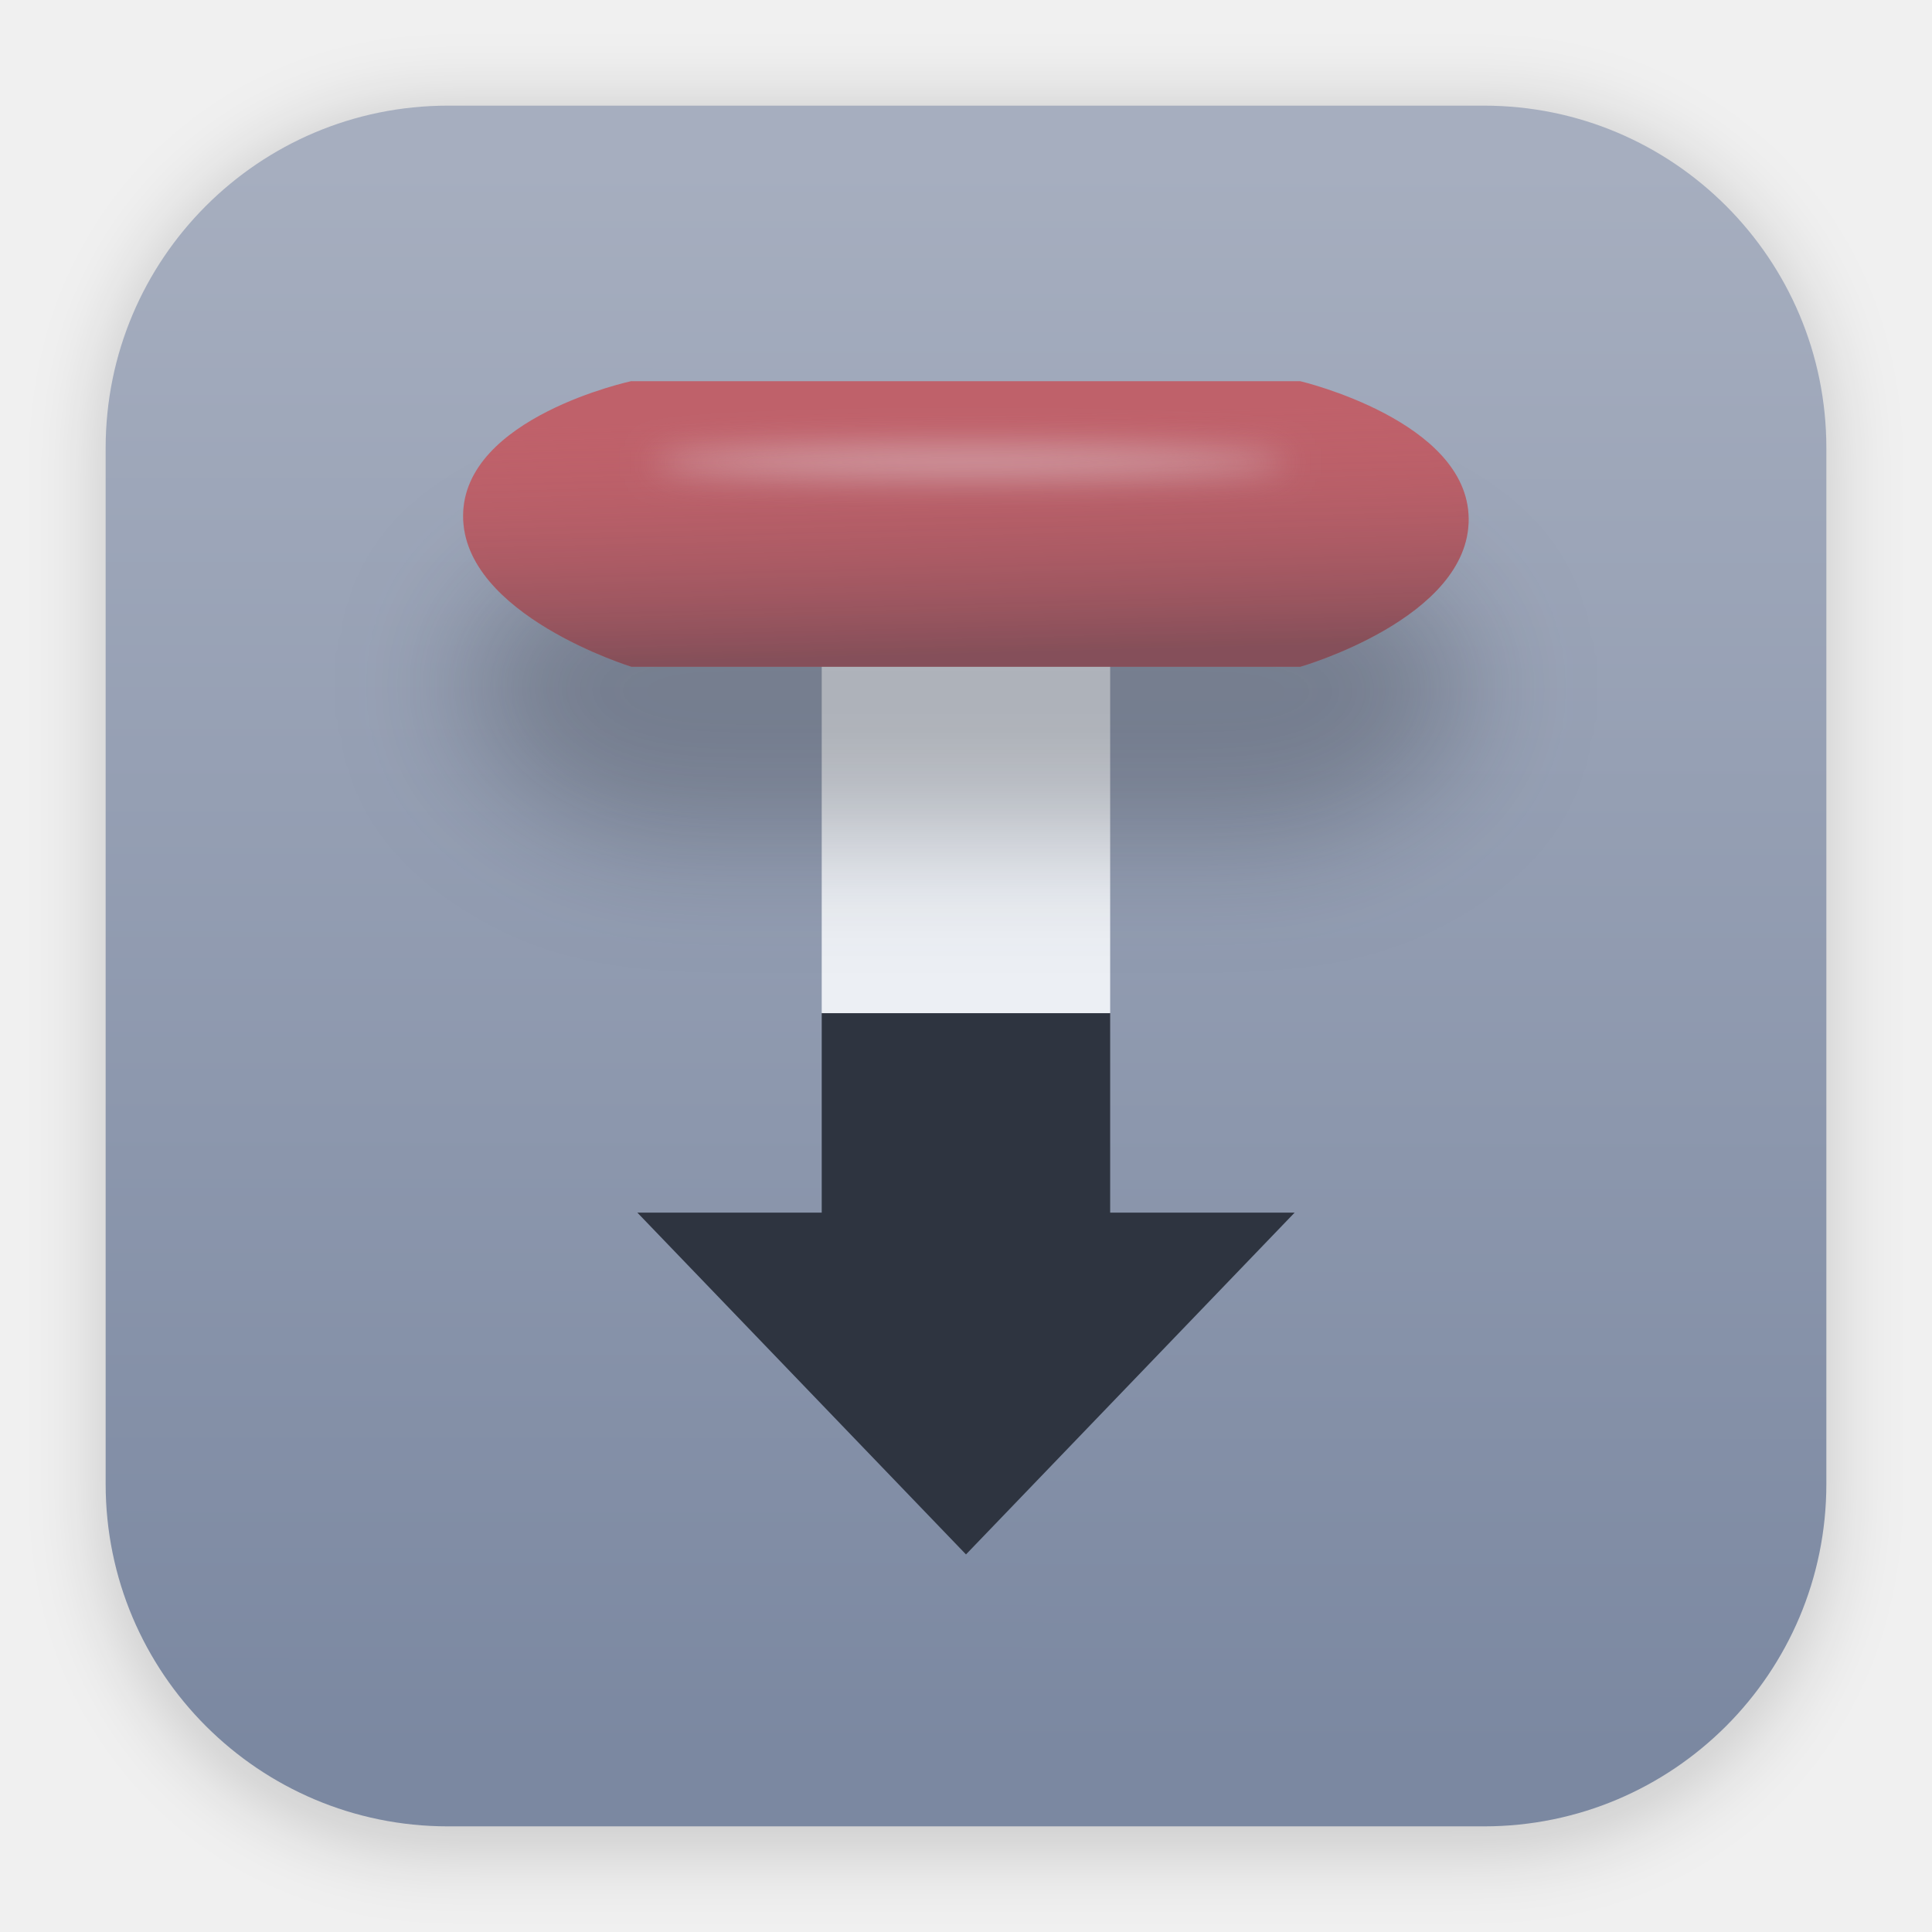
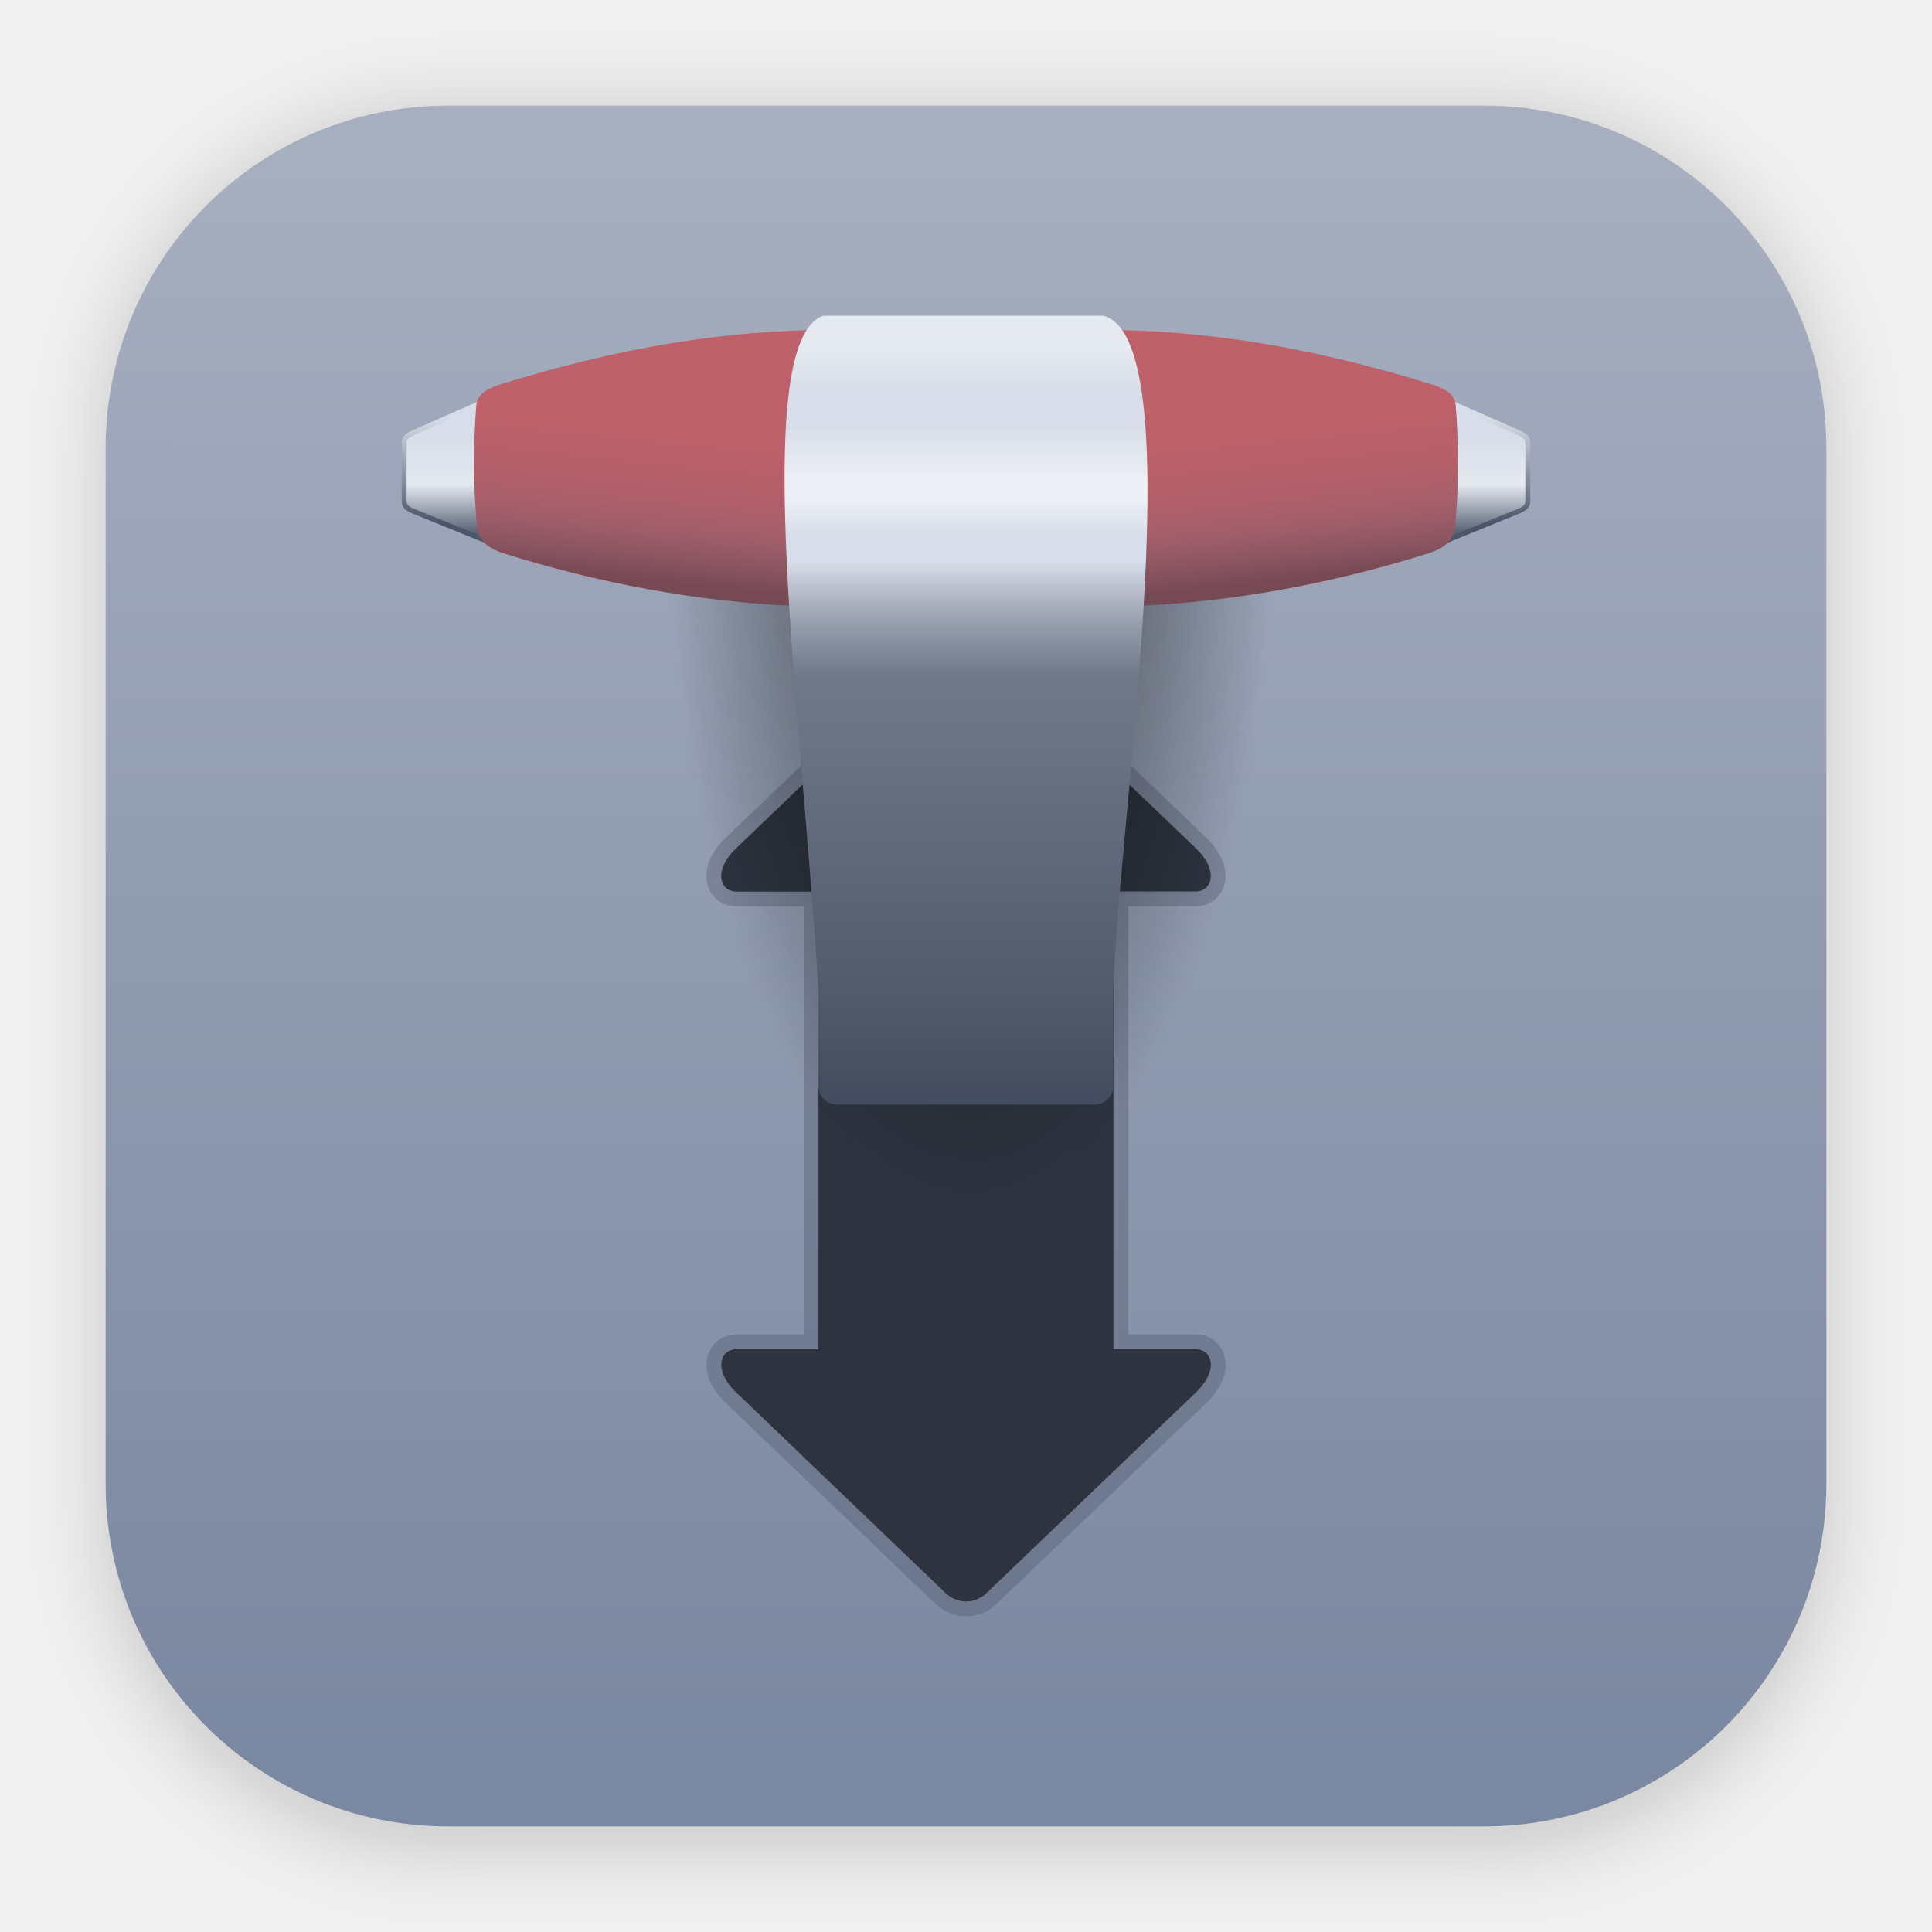
- <svg xmlns="http://www.w3.org/2000/svg" width="64" height="64" version="1.1" viewBox="0 0 16.933 16.933">
-   <defs>
-     <filter id="filter1178" x="-.048" y="-.048" width="1.096" height="1.096" color-interpolation-filters="sRGB">
-       <feGaussianBlur stdDeviation="0.307" />
+ <svg xmlns="http://www.w3.org/2000/svg" xmlns:xlink="http://www.w3.org/1999/xlink" width="64" height="64" version="1.1" viewBox="0 0 16.933 16.933" id="svg49">
+   <defs id="defs21">
+     <filter id="filter1178" x="-0.048" y="-0.048" width="1.096" height="1.096" color-interpolation-filters="sRGB">
+       <feGaussianBlur stdDeviation="0.307" id="feGaussianBlur2" />
    </filter>
    <linearGradient id="linearGradient1340" x1="8.331" x2="8.341" y1="15.353" y2="1.45" gradientUnits="userSpaceOnUse">
-       <stop stop-color="#7b88a1" offset="0" />
-       <stop stop-color="#a6aebf" offset="1" />
+       <stop stop-color="#7b88a1" offset="0" id="stop5" />
+       <stop stop-color="#a6aebf" offset="1" id="stop7" />
    </linearGradient>
-     <filter id="filter7694" x="-.063" y="-1.373" width="1.127" height="3.746" color-interpolation-filters="sRGB">
-       <feGaussianBlur stdDeviation="0.158" />
+     <filter id="filter7694" x="-0.063" y="-1.373" width="1.127" height="3.746" color-interpolation-filters="sRGB">
+       <feGaussianBlur stdDeviation="0.158" id="feGaussianBlur10" />
    </filter>
    <linearGradient id="linearGradient7736" x1="24.39" x2="24.333" y1="8.664" y2="6.41" gradientTransform="matrix(.93006 0 0 .93006 1.5255 .46402)" gradientUnits="userSpaceOnUse">
-       <stop stop-color="#2e3440" stop-opacity=".4" offset="0" />
-       <stop stop-color="#bf616a" stop-opacity="0" offset="1" />
+       <stop stop-color="#2e3440" stop-opacity=".4" offset="0" id="stop13" />
+       <stop stop-color="#bf616a" stop-opacity="0" offset="1" id="stop15" />
    </linearGradient>
-     <filter id="filter8660" x="-.149" y="-.526" width="1.299" height="2.052" color-interpolation-filters="sRGB">
-       <feGaussianBlur stdDeviation="0.59" />
+     <filter id="filter8660" x="-0.149" y="-0.526" width="1.299" height="2.052" color-interpolation-filters="sRGB">
+       <feGaussianBlur stdDeviation="0.59" id="feGaussianBlur18" />
    </filter>
+     <radialGradient id="radialGradient3068" cx="16.994" cy="4.308" r="6.579" gradientTransform="matrix(0.4069266,0,0,0.9913932,1.601124,0.0539689)" gradientUnits="userSpaceOnUse">
+       <stop offset="0" id="stop482" />
+       <stop stop-opacity="0" offset="1" id="stop484" />
+     </radialGradient>
+     <linearGradient id="linearGradient965" x1="103.3" x2="103.3" y1="33.303" y2="61.044" gradientTransform="matrix(-0.04320269,0,0,0.04320269,17.34185,2.309519)" gradientUnits="userSpaceOnUse" xlink:href="#linearGradient961" />
+     <linearGradient id="linearGradient961">
+       <stop stop-color="#eee" offset="0" id="stop388" style="stop-color:#d8dee9;stop-opacity:1;" />
+       <stop stop-color="#cacaca" offset="0.26" id="stop390" style="stop-color:#d8dee9;stop-opacity:1;" />
+       <stop stop-color="#b3b3b3" offset="0.577" id="stop392" style="stop-color:#e5e9f0;stop-opacity:1;" />
+       <stop stop-color="#454646" offset="0.96" id="stop396" style="stop-color:#4c566a;stop-opacity:1;" />
+     </linearGradient>
+     <linearGradient id="linearGradient955" x1="100.34" x2="100.34" y1="56.953" y2="35.604" gradientTransform="matrix(-0.04320269,0,0,0.04320269,17.34185,2.309519)" gradientUnits="userSpaceOnUse" xlink:href="#linearGradient953" />
+     <linearGradient id="linearGradient953">
+       <stop stop-color="#484847" offset="0" id="stop400" style="stop-color:#4c566a;stop-opacity:1;" />
+       <stop stop-color="#828280" offset="1" id="stop402" style="stop-color:#d8dee9;stop-opacity:1;" />
+     </linearGradient>
+     <linearGradient id="linearGradient833" x1="15.715" x2="19.408" y1="78.625" y2="42.829" gradientTransform="matrix(0.04320269,0,0,0.04320269,4.959668,1.874212)" gradientUnits="userSpaceOnUse" xlink:href="#linearGradient841" />
+     <linearGradient id="linearGradient841">
+       <stop stop-color="#46120e" offset="0" id="stop415" style="stop-color:#2e3440;stop-opacity:0.5;" />
+       <stop stop-color="#8b150d" offset="0.311" id="stop417" style="stop-color:#4c566a;stop-opacity:0.25;" />
+       <stop stop-color="#c72318" stop-opacity="0" offset="1" id="stop419" style="stop-color:#bf616a;stop-opacity:0;" />
+     </linearGradient>
+     <linearGradient xlink:href="#linearGradient841" id="linearGradient6436" gradientUnits="userSpaceOnUse" gradientTransform="matrix(-0.04320269,0,0,0.04320269,11.98863,1.874212)" x1="15.715" y1="78.625" x2="19.408" y2="42.829" />
+     <linearGradient id="linearGradient4978" x1="535.64" x2="535.64" y1="161.77" y2="200.46" gradientTransform="matrix(0.04320269,0,0,0.04320269,-9.175467,0.7266873)" gradientUnits="userSpaceOnUse">
+       <stop stop-color="#0d0d0d" offset="0" id="stop436" style="stop-color:#171b21;stop-opacity:1;" />
+       <stop stop-color="#2c2c2c" stop-opacity="0" offset="1" id="stop438" style="stop-color:#2e3440;stop-opacity:0;" />
+     </linearGradient>
+     <linearGradient id="linearGradient1067" x1="353.61" x2="353.61" y1="34.476" y2="194.3" gradientTransform="matrix(0.04320269,0,0,0.04320269,-6.830911,1.491928)" gradientUnits="userSpaceOnUse">
+       <stop stop-color="#c3c3c3" stop-opacity=".996" offset="0" id="stop441" style="stop-color:#e5e9f0;stop-opacity:0.996;" />
+       <stop stop-color="#c4c4c4" offset="0.042" id="stop443" style="stop-color:#e5e9f0;stop-opacity:1;" />
+       <stop stop-color="#999" offset="0.085" id="stop445" style="stop-color:#d8dee9;stop-opacity:1;" />
+       <stop stop-color="#9f9f9f" offset="0.139" id="stop447" style="stop-color:#d8dee9;stop-opacity:1;" />
+       <stop stop-color="#dedede" offset="0.201" id="stop449" style="stop-color:#eceff4;stop-opacity:1;" />
+       <stop stop-color="#e9e9e9" offset="0.23" id="stop451" style="stop-color:#eceff4;stop-opacity:1;" />
+       <stop stop-color="#bebdbd" offset="0.275" id="stop453" style="stop-color:#d8dee9;stop-opacity:1;" />
+       <stop stop-color="#888686" offset="0.309" id="stop455" style="stop-color:#d8dee9;stop-opacity:1;" />
+       <stop stop-color="#545353" offset="0.456" id="stop457" style="stop-color:#4c566a;stop-opacity:1;" />
+       <stop stop-color="#4e4e4e" offset="0.535" id="stop459" style="stop-color:#4c566a;stop-opacity:1;" />
+       <stop stop-color="#a1a1a1" offset="0.857" id="stop461" style="stop-color:#434c5e;stop-opacity:1;" />
+       <stop stop-color="#737373" offset="1" id="stop463" style="stop-color:#434c5e;stop-opacity:1;" />
+     </linearGradient>
+     <linearGradient xlink:href="#linearGradient24948" id="linearGradient23443" gradientUnits="userSpaceOnUse" gradientTransform="matrix(0.04320269,0,0,0.04320269,-6.830911,1.491928)" x1="353.61" y1="34.476" x2="353.61" y2="194.3" />
+     <linearGradient id="linearGradient24948" x1="353.61" x2="353.61" y1="34.476" y2="194.3" gradientTransform="matrix(0.05408,0,0,0.05408,-10.717,-1.577)" gradientUnits="userSpaceOnUse">
+       <stop stop-color="#c3c3c3" stop-opacity=".996" offset="0" id="stop24924" style="stop-color:#e5e9f0;stop-opacity:0;" />
+       <stop stop-color="#c4c4c4" offset="0.042" id="stop24926" style="stop-color:#e5e9f0;stop-opacity:0;" />
+       <stop stop-color="#999" offset="0.085" id="stop24928" style="stop-color:#d8dee9;stop-opacity:0;" />
+       <stop stop-color="#9f9f9f" offset="0.139" id="stop24930" style="stop-color:#d8dee9;stop-opacity:0;" />
+       <stop stop-color="#dedede" offset="0.201" id="stop24932" style="stop-color:#eceff4;stop-opacity:0;" />
+       <stop stop-color="#e9e9e9" offset="0.23" id="stop24934" style="stop-color:#eceff4;stop-opacity:0;" />
+       <stop stop-color="#bebdbd" offset="0.275" id="stop24936" style="stop-color:#d8dee9;stop-opacity:0;" />
+       <stop stop-color="#888686" offset="0.309" id="stop24938" style="stop-color:#d8dee9;stop-opacity:0;" />
+       <stop stop-color="#545353" offset="0.456" id="stop24940" style="stop-color:#d8dee9;stop-opacity:0.25;" />
+       <stop stop-color="#4e4e4e" offset="0.535" id="stop24942" style="stop-color:#e5e9f0;stop-opacity:0.2;" />
+       <stop stop-color="#a1a1a1" offset="0.857" id="stop24944" style="stop-color:#d8dee9;stop-opacity:0.1;" />
+       <stop stop-color="#737373" offset="1" id="stop24946" style="stop-color:#d8dee9;stop-opacity:0;" />
+     </linearGradient>
+     <linearGradient xlink:href="#linearGradient961" id="linearGradient39567" gradientUnits="userSpaceOnUse" gradientTransform="matrix(0.04320269,0,0,0.04320269,-0.3935133,2.309519)" x1="103.3" y1="33.303" x2="103.3" y2="61.044" />
+     <linearGradient xlink:href="#linearGradient953" id="linearGradient39569" gradientUnits="userSpaceOnUse" gradientTransform="matrix(0.04320269,0,0,0.04320269,-0.3935133,2.309519)" x1="100.34" y1="56.953" x2="100.34" y2="35.604" />
  </defs>
-   <g stroke-linecap="round" stroke-linejoin="round">
-     <rect transform="matrix(.99138 0 0 1 .072989 .0019055)" x=".794" y=".905" width="15.346" height="15.346" rx="3.053" ry="3.053" fill="#000000" filter="url(#filter1178)" opacity=".15" stroke-width="1.249" style="mix-blend-mode:normal" />
-     <rect x=".926" y=".926" width="15.081" height="15.081" rx="3" ry="3" fill="url(#linearGradient1340)" stroke-width="1.227" />
-     <rect x=".012" y=".006" width="16.924" height="16.927" fill="none" opacity=".15" stroke-width="1.052" />
-   </g>
-   <style type="text/css">.st0{fill-rule:evenodd;clip-rule:evenodd;}</style>
-   <g transform="translate(-16.047 -2.784)">
-     <path d="m23.249 11.662h2.528v3.388h-2.528z" fill="#2e3440" stroke-linecap="round" stroke-linejoin="round" stroke-width=".067" />
-     <path d="m23.249 8.276h2.528v3.388h-2.528z" fill="#eceff4" stroke-linecap="round" stroke-linejoin="round" stroke-width=".067" />
-     <path transform="matrix(.93006 0 0 .93006 -2.3479 -1.4336)" d="m25.73 9.715h6.302s1.578 0.371 1.587 1.294c0.01 0.94-1.587 1.397-1.587 1.397h-6.302s-1.587-0.488-1.587-1.42c-3.16e-4 -0.932 1.587-1.272 1.587-1.272z" fill="#2e3440" filter="url(#filter8660)" opacity=".329" />
-     <path d="m21.582 6.125h5.861s1.468 0.345 1.476 1.204c0.009 0.874-1.476 1.299-1.476 1.299h-5.861s-1.476-0.454-1.476-1.321c-2.94e-4 -0.867 1.476-1.183 1.476-1.183z" fill="#bf616a" />
-     <ellipse transform="matrix(.93006 0 0 .93006 -2.3479 -1.4336)" cx="28.921" cy="8.893" rx="2.995" ry=".138" fill="#eceff4" filter="url(#filter7694)" opacity=".5" />
-     <path d="m21.582 6.125h5.861s1.468 0.345 1.476 1.204c0.009 0.874-1.476 1.299-1.476 1.299h-5.861s-1.476-0.454-1.476-1.321c-2.94e-4 -0.867 1.476-1.183 1.476-1.183z" fill="url(#linearGradient7736)" />
-     <polygon class="st0" transform="matrix(.046882 0 0 .046882 21.633 13.412)" points="0 0 61.44 63.9 122.88 0" fill="#2e3440" />
+   <rect transform="matrix(0.99138,0,0,1,0.072989,0.0019055)" x="0.794" y="0.905" width="15.346" height="15.346" rx="3.053" ry="3.053" fill="#000000" filter="url(#filter1178)" opacity="0.15" stroke-width="1.249" style="mix-blend-mode:normal;stroke-linecap:round;stroke-linejoin:round" id="rect23" />
+   <rect x="0.926" y="0.926" width="15.081" height="15.081" rx="3" ry="3" fill="url(#linearGradient1340)" stroke-width="1.227" id="rect25" style="fill:url(#linearGradient1340);stroke-linecap:round;stroke-linejoin:round" />
+   <rect x="0.012" y="0.006" width="16.924" height="16.927" fill="none" opacity="0.15" stroke-width="1.052" id="rect27" style="stroke-linecap:round;stroke-linejoin:round" />
+   <style type="text/css" id="style31">.st0{fill-rule:evenodd;clip-rule:evenodd;}</style>
+   <g id="g630" transform="translate(-11.11378,-0.1928007)">
+     <g id="g600" transform="translate(5.714484,0.07459049)">
+       <g id="g592">
+         <g id="g585">
+           <path d="m 13.866,5.721 c -0.064,0 -0.128,0.025 -0.181,0.075 l -1.835,1.758 c -0.202,0.194 -0.142,0.375 0,0.379 h 0.723 V 11.943 H 11.851 c -0.142,0.004 -0.202,0.185 0,0.379 l 1.835,1.758 a 0.26,0.26 0 0 0 0.181,0.075 c 0.064,0 0.128,-0.025 0.18,-0.075 l 1.835,-1.758 c 0.202,-0.194 0.143,-0.375 0,-0.379 H 15.158 V 7.932 h 0.723 c 0.143,-0.004 0.202,-0.185 0,-0.379 L 14.046,5.796 A 0.26,0.26 0 0 0 13.866,5.721 Z" fill="#fff" stroke="#fff" stroke-linecap="round" stroke-linejoin="round" stroke-opacity=".355" stroke-width="0.259" id="path496" style="fill:#d8dee9;fill-opacity:1;stroke:#4c566a;stroke-opacity:0.357" />
+           <path d="m 13.866,5.721 c -0.064,0 -0.128,0.025 -0.181,0.075 l -1.835,1.758 c -0.202,0.194 -0.142,0.375 0,0.379 h 0.723 V 11.943 H 11.851 c -0.142,0.004 -0.202,0.185 0,0.379 l 1.835,1.758 a 0.26,0.26 0 0 0 0.181,0.075 c 0.064,0 0.128,-0.025 0.18,-0.075 l 1.835,-1.758 c 0.202,-0.194 0.143,-0.375 0,-0.379 H 15.158 V 7.932 h 0.723 c 0.143,-0.004 0.202,-0.185 0,-0.379 L 14.046,5.796 A 0.26,0.26 0 0 0 13.866,5.721 Z" fill="#484848" id="path498" style="fill:#2e3440;fill-opacity:1;stroke-width:0.799" />
+           <path d="m 13.866,5.721 c -0.064,0 -0.128,0.025 -0.181,0.075 l -1.835,1.758 c -0.202,0.194 -0.143,0.375 0,0.379 h 0.723 v 4.01 h -0.723 c -0.143,0.004 -0.202,0.185 0,0.379 l 1.835,1.758 a 0.26,0.26 0 0 0 0.181,0.075 c 0.064,0 0.128,-0.025 0.18,-0.075 l 1.835,-1.758 c 0.202,-0.194 0.143,-0.375 0,-0.379 H 15.158 V 7.932 h 0.723 c 0.143,-0.004 0.202,-0.185 0,-0.379 L 14.046,5.796 a 0.26,0.26 0 0 0 -0.18,-0.075 z m 0,0.352 1.604,1.536 h -0.312 a 0.324,0.324 0 0 0 -0.324,0.324 v 4.01 a 0.324,0.324 0 0 0 0.324,0.324 h 0.312 l -1.603,1.537 -1.605,-1.537 h 0.312 a 0.324,0.324 0 0 0 0.324,-0.324 V 7.932 A 0.324,0.324 0 0 0 12.574,7.609 h -0.312 z" color="#000000" fill-opacity=".128" style="font-variant-ligatures:normal;font-variant-position:normal;font-variant-caps:normal;font-variant-numeric:normal;font-variant-alternates:normal;font-feature-settings:normal;text-indent:0;text-decoration-line:none;text-decoration-style:solid;text-decoration-color:#000000;text-transform:none;text-orientation:mixed;white-space:normal;shape-padding:0;isolation:auto;mix-blend-mode:normal;fill:#2e3440;fill-opacity:0.25;stroke-width:0.799" id="path502" />
+           <path d="m 12.574,7.475 v 2.714 h -0.723 c -0.143,0.005 -0.202,0.185 0,0.379 l 1.835,1.758 a 0.26,0.26 0 0 0 0.181,0.075 c 0.064,0 0.128,-0.025 0.18,-0.075 l 1.835,-1.758 c 0.202,-0.194 0.143,-0.375 0,-0.379 H 15.158 V 7.475 Z" fill="url(#linearGradient4978)" id="path538" style="fill:url(#linearGradient4978);stroke-width:0.799" />
+         </g>
+       </g>
+     </g>
+     <g id="g611" transform="translate(11.10617)">
+       <path d="M 5.857,3.597 A 2.677,6.523 0 0 0 5.839,4.326 2.677,6.523 0 0 0 8.516,10.848 2.677,6.523 0 0 0 11.193,4.326 2.677,6.523 0 0 0 11.174,3.598 Z" fill="url(#radialGradient3068)" opacity="0.735" id="path500" style="fill:url(#radialGradient3068);stroke-width:0.799" />
+       <path d="m 3.633,3.984 0.69,-0.304 c 0.042,-0.019 0.083,0.039 0.083,0.088 V 4.867 c 0,0.049 -0.04,0.105 -0.083,0.088 L 3.633,4.674 C 3.59,4.657 3.55,4.635 3.55,4.586 V 4.072 c 0,-0.049 0.04,-0.069 0.083,-0.088 z" fill="url(#linearGradient965)" stroke="url(#linearGradient955)" stroke-linecap="round" stroke-linejoin="round" id="path506" style="fill:url(#linearGradient39567);stroke:url(#linearGradient39569);stroke-width:0.043" />
+       <path d="M 6.981,5.505 A 10.064,10.064 0 0 1 4.422,5.042 C 4.31,5.005 4.209,4.954 4.189,4.814 A 6.217,6.217 0 0 1 4.183,3.736 C 4.197,3.629 4.312,3.587 4.41,3.556 5.274,3.291 6.169,3.103 7.157,3.085 Z" fill="#c72418" id="path510" style="fill:#bf616a;fill-opacity:1;stroke-width:0.799" />
+       <path d="M 6.98,5.504 C 6.128,5.468 5.268,5.306 4.422,5.042 4.31,5.005 4.209,4.954 4.189,4.814 4.155,4.482 4.154,4.068 4.183,3.736 4.197,3.629 4.312,3.587 4.41,3.556 5.274,3.291 6.169,3.103 7.157,3.085 Z" fill="url(#linearGradient833)" id="path514" style="fill:url(#linearGradient833);stroke-width:0.043" />
+       <path d="M 13.316,3.984 12.625,3.68 c -0.042,-0.019 -0.083,0.039 -0.083,0.088 V 4.867 c 0,0.049 0.04,0.105 0.083,0.088 l 0.69,-0.281 c 0.043,-0.017 0.083,-0.039 0.083,-0.088 V 4.072 c 0,-0.049 -0.04,-0.069 -0.083,-0.088 z" fill="url(#linearGradient965)" stroke="url(#linearGradient955)" stroke-linecap="round" stroke-linejoin="round" id="path522" style="fill:url(#linearGradient965);stroke:url(#linearGradient955);stroke-width:0.043;stroke-dasharray:none" />
+       <path d="M 9.968,5.505 A 10.064,10.064 0 0 0 12.526,5.042 C 12.638,5.005 12.74,4.954 12.76,4.814 12.793,4.482 12.794,4.067 12.765,3.736 12.752,3.629 12.637,3.587 12.538,3.556 11.674,3.291 10.779,3.103 9.791,3.085 Z" fill="#c72418" id="path526" style="fill:#bf616a;fill-opacity:1;stroke-width:0.799" />
+       <path d="M 9.968,5.504 C 10.82,5.468 11.681,5.306 12.527,5.042 c 0.112,-0.037 0.213,-0.089 0.233,-0.228 0.034,-0.332 0.034,-0.746 0.005,-1.078 C 12.751,3.629 12.636,3.587 12.538,3.556 11.674,3.291 10.779,3.103 9.791,3.085 Z" fill="url(#linearGradient833)" id="path530" style="fill:url(#linearGradient6436);stroke-width:0.043" />
+       <path d="M 7.224,2.96 C 6.561,3.185 7.049,6.577 7.18,8.868 v 0.841 c 0,0.092 0.074,0.165 0.166,0.165 H 9.599 A 0.165,0.165 0 0 0 9.765,9.709 V 9.002 C 9.749,7.784 10.504,3.171 9.677,2.96 Z" fill="url(#linearGradient1067)" id="path540" style="fill:url(#linearGradient1067);stroke-width:0.799" />
+       <path d="M 7.224,2.96 C 6.561,3.185 7.049,6.577 7.18,8.868 v 0.841 c 0,0.092 0.074,0.165 0.166,0.165 H 9.599 A 0.165,0.165 0 0 0 9.765,9.709 V 9.002 C 9.749,7.784 10.504,3.171 9.677,2.96 Z" fill="url(#linearGradient1067)" id="path540-0" style="fill:url(#linearGradient23443);stroke-width:0.799" />
+     </g>
  </g>
</svg>
